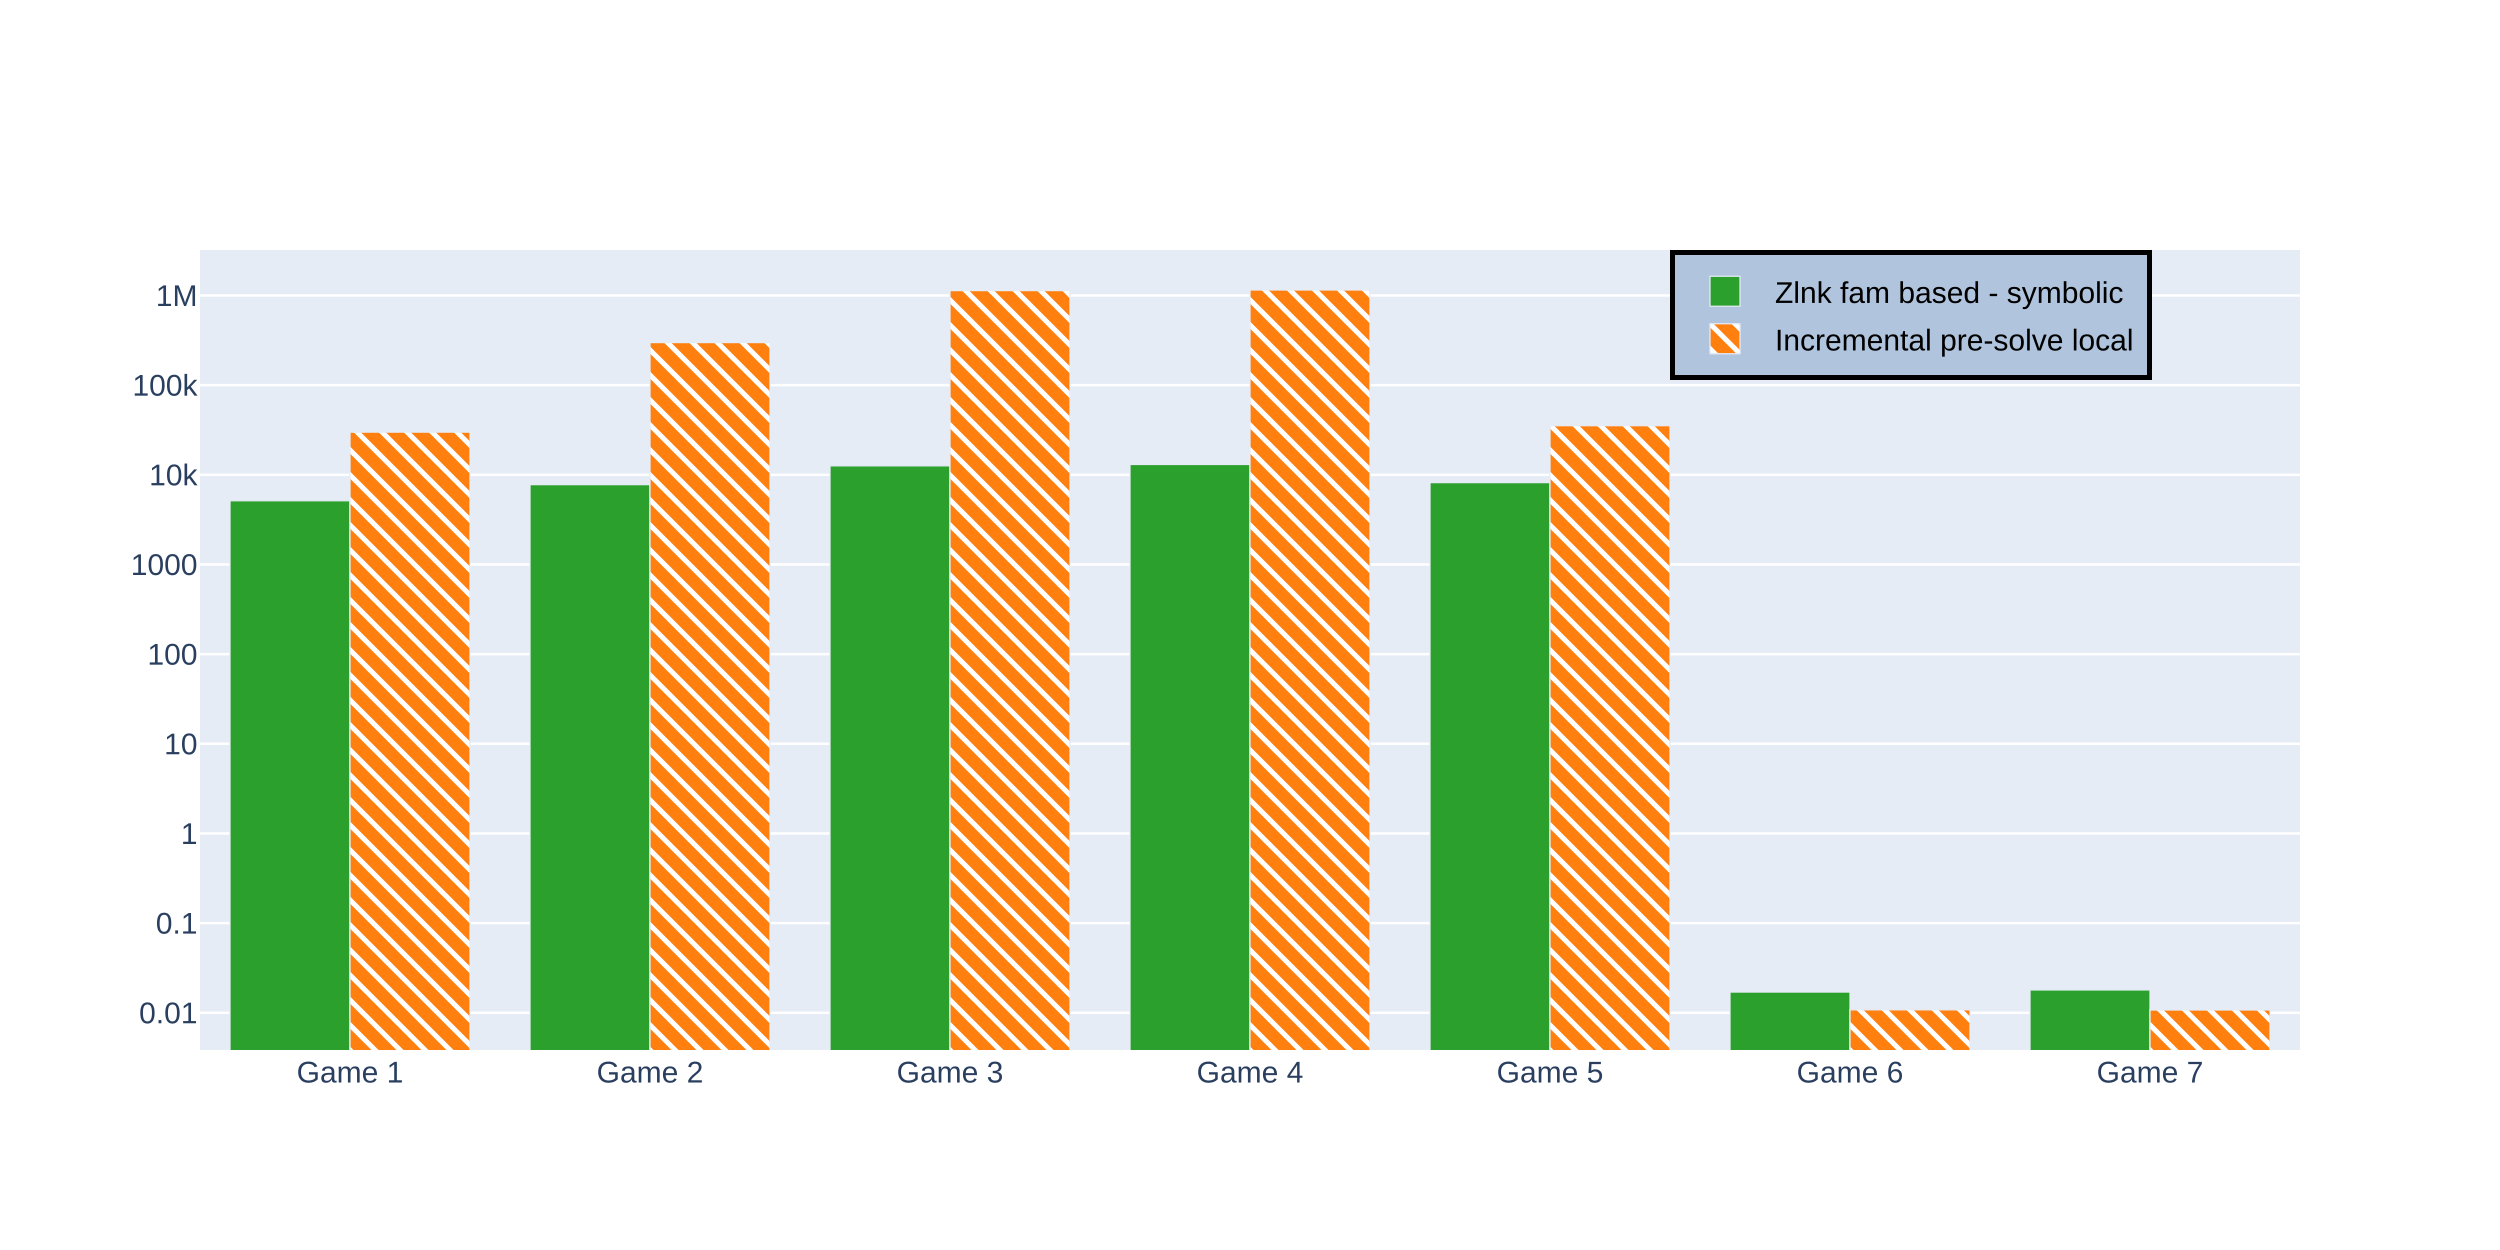
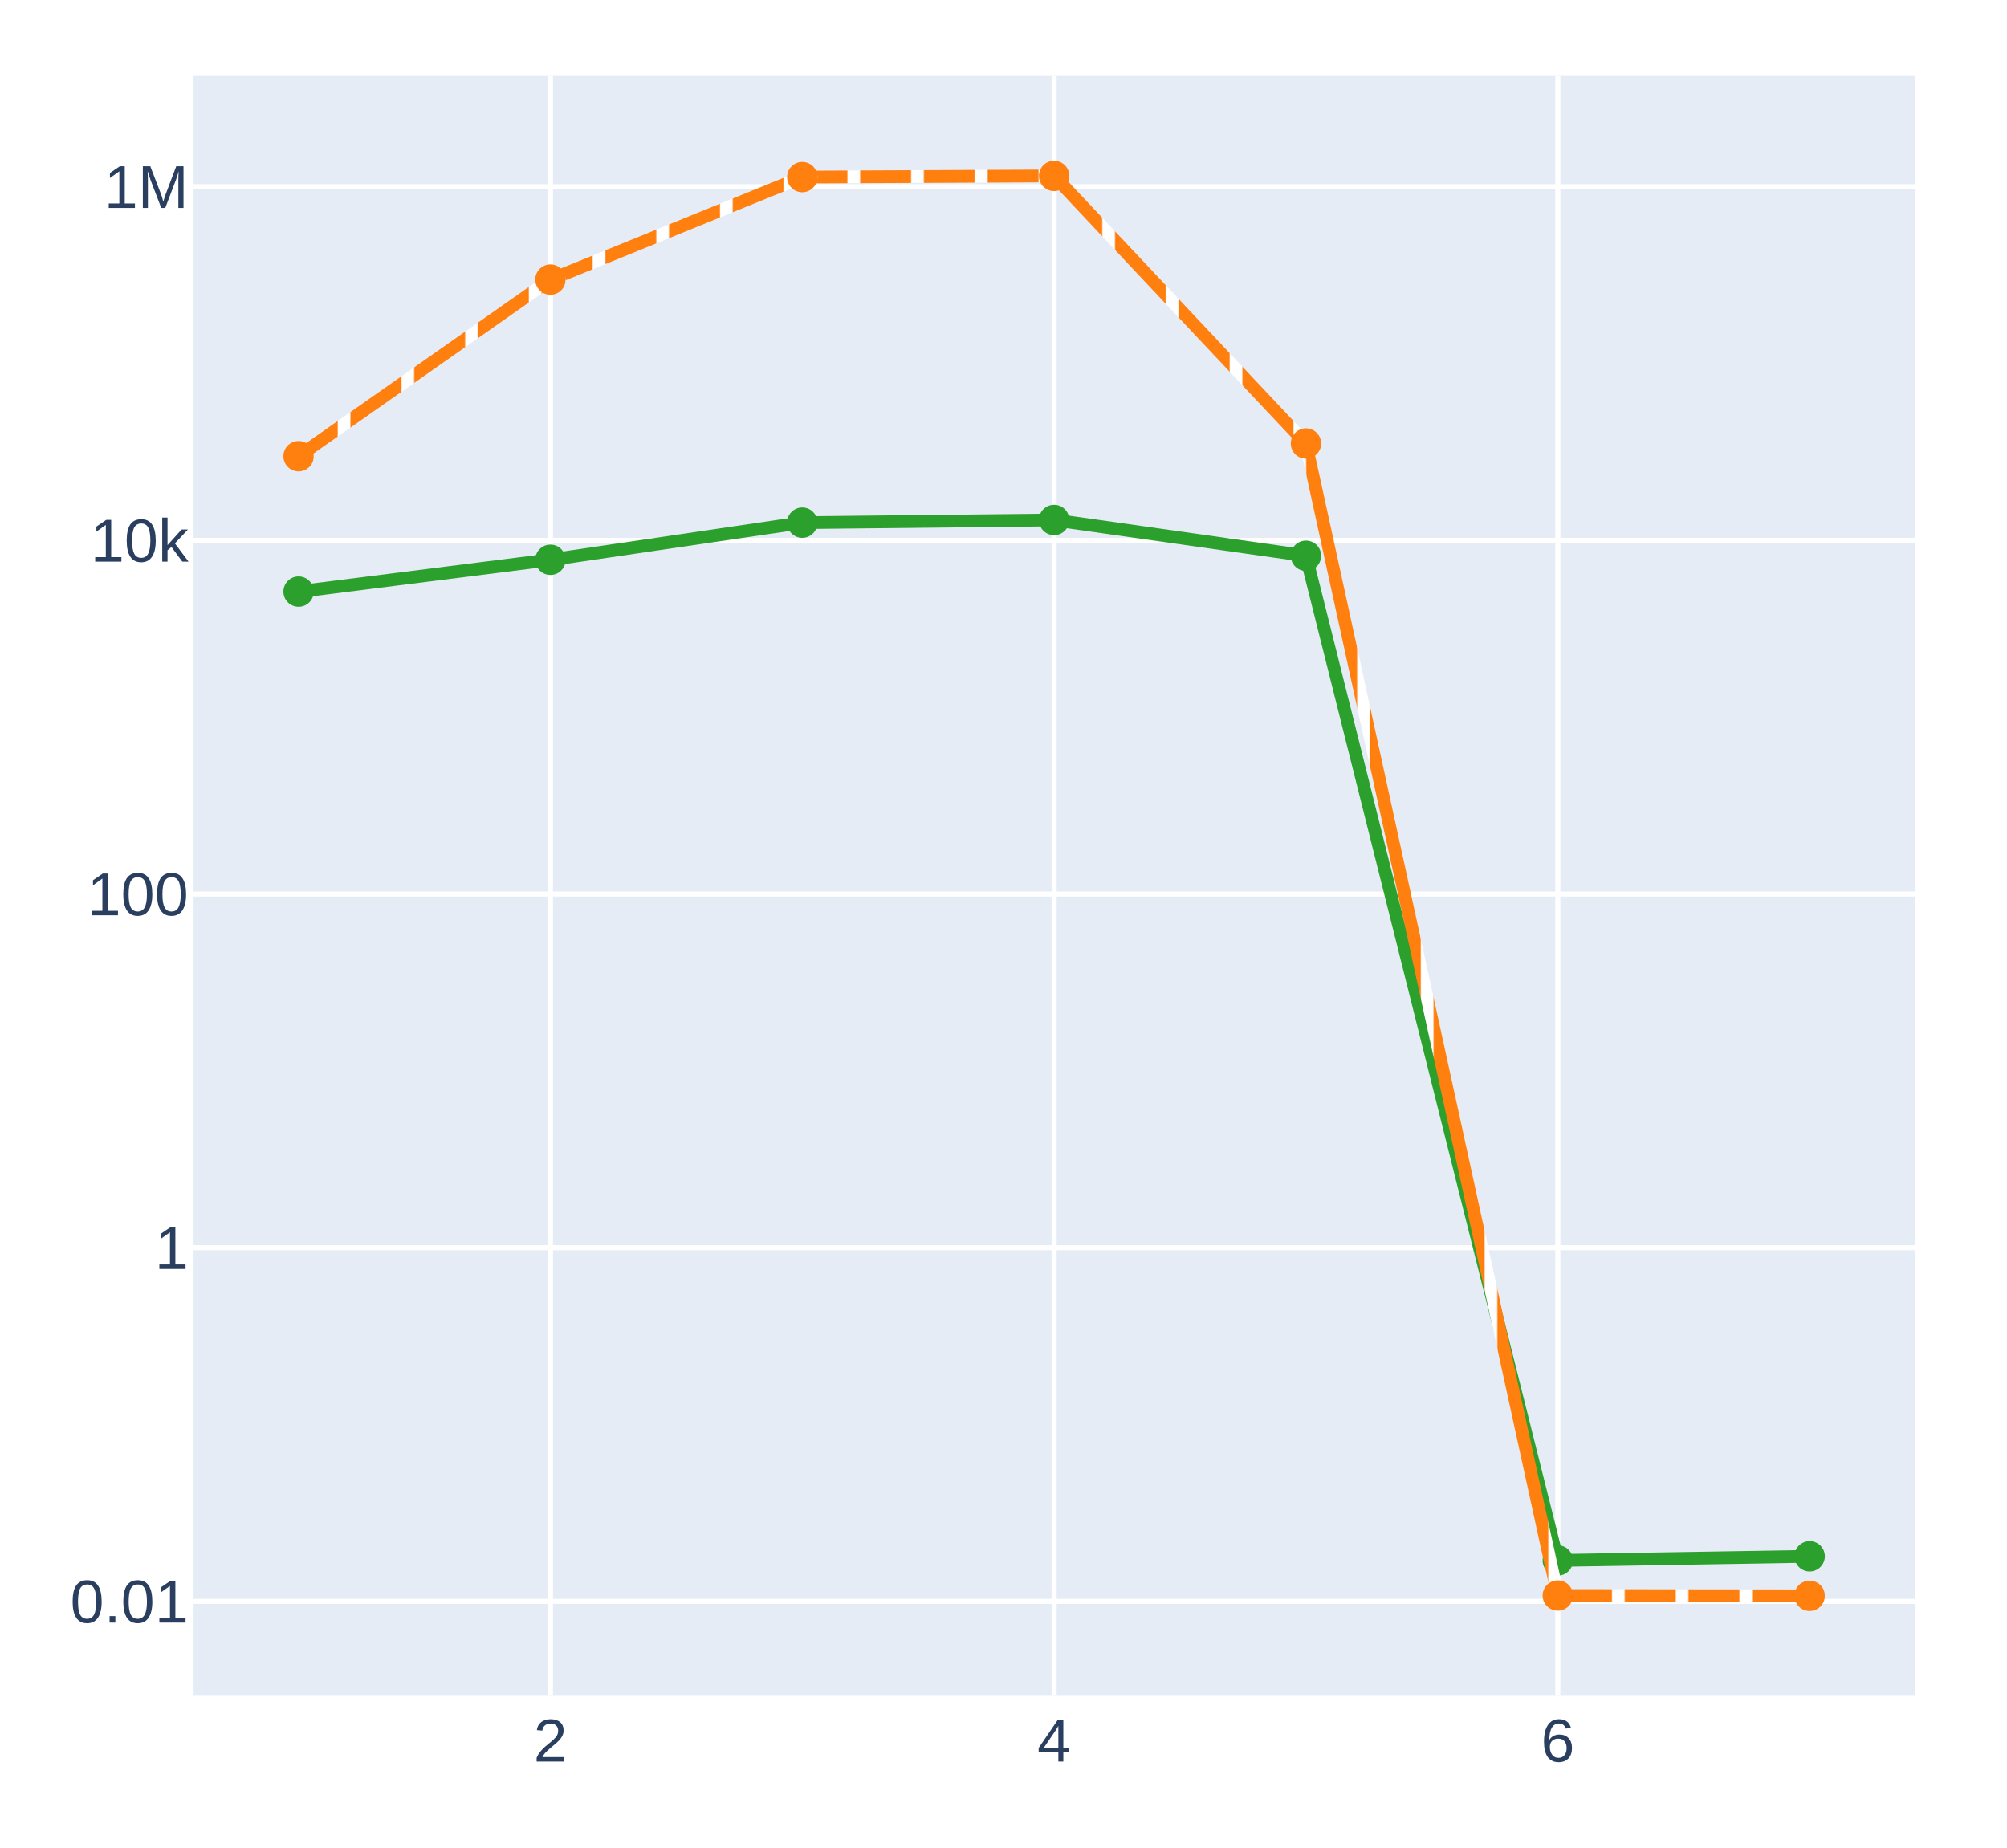
- <svg xmlns="http://www.w3.org/2000/svg" class="main-svg" width="1000" height="500" viewBox="0 0 1000 500">
+ <svg xmlns="http://www.w3.org/2000/svg" class="main-svg" width="315" height="290" viewBox="55 85 370 365">
  <defs>
    <pattern id="pattern0" patternUnits="userSpaceOnUse" width="10" height="10">
      <rect x="0" y="0" width="10" height="10" style="fill: rgb(148, 103, 190)" />
-       <line x1="0" y1="0" x2="10" y2="10" style="stroke: white;stroke-width:2" />
-       <line x1="-1" x2="1" y1="9" y2="11" style="stroke: white;stroke-width:2" />
-       <line x1="9" x2="11" y1="-1" y2="1" style="stroke: white;stroke-width:2" />
+       <line x1="4" x2="4" y1="0" y2="10" style="stroke: white;stroke-width:2" />
    </pattern>
    <pattern id="pattern1" patternUnits="userSpaceOnUse" width="10" height="10">
      <rect x="0" y="0" width="10" height="10" style="fill: rgb(255, 127, 15)" />
-       <line x1="0" y1="0" x2="10" y2="10" style="stroke: white;stroke-width:2" />
-       <line x1="-1" x2="1" y1="9" y2="11" style="stroke: white;stroke-width:2" />
-       <line x1="9" x2="11" y1="-1" y2="1" style="stroke: white;stroke-width:2" />
+       <line x1="4" x2="4" y1="0" y2="10" style="stroke: white;stroke-width:2" />
    </pattern>
    <pattern id="pattern2" patternUnits="userSpaceOnUse" width="10" height="10">
      <rect x="0" y="0" width="10" height="10" style="fill: rgb(31, 119, 181)" />
-       <line x1="0" y1="0" x2="10" y2="10" style="stroke: white;stroke-width:2" />
-       <line x1="-1" x2="1" y1="9" y2="11" style="stroke: white;stroke-width:2" />
-       <line x1="9" x2="11" y1="-1" y2="1" style="stroke: white;stroke-width:2" />
+       <line x1="4" x2="4" y1="0" y2="10" style="stroke: white;stroke-width:2" />
    </pattern>
    <pattern id="pattern3" patternUnits="userSpaceOnUse" width="10" height="10">
      <rect x="0" y="0" width="10" height="10" style="fill: rgb(214, 39, 41)" />
-       <line x1="0" y1="0" x2="10" y2="10" style="stroke: white;stroke-width:2" />
-       <line x1="-1" x2="1" y1="9" y2="11" style="stroke: white;stroke-width:2" />
-       <line x1="9" x2="11" y1="-1" y2="1" style="stroke: white;stroke-width:2" />
+       <line x1="4" x2="4" y1="0" y2="10" style="stroke: white;stroke-width:2" />
    </pattern>
    <pattern id="pattern4" patternUnits="userSpaceOnUse" width="10" height="10">
      <rect x="0" y="0" width="10" height="10" style="fill: rgb(44, 160, 45)" />
-       <line x1="0" y1="0" x2="10" y2="10" style="stroke: white;stroke-width:2" />
-       <line x1="-1" x2="1" y1="9" y2="11" style="stroke: white;stroke-width:2" />
-       <line x1="9" x2="11" y1="-1" y2="1" style="stroke: white;stroke-width:2" />
+       <line x1="4" x2="4" y1="0" y2="10" style="stroke: white;stroke-width:2" />
    </pattern>
  </defs>
-   <rect x="0" y="0" width="1000" height="500" style="fill: rgb(255, 255, 255); fill-opacity: 1;" />
-   <defs id="defs-1603ba">
+   <rect x="0" y="0" width="500" height="500" style="fill: rgb(255, 255, 255); fill-opacity: 1;" />
+   <defs id="defs-356455">
    <g class="clips">
-       <clipPath id="clip1603baxyplot" class="plotclip">
-         <rect width="840" height="320" />
+       <clipPath id="clip356455xyplot" class="plotclip">
+         <rect width="340" height="320" />
      </clipPath>
-       <clipPath class="axesclip" id="clip1603bax">
-         <rect x="80" y="0" width="840" height="500" />
+       <clipPath class="axesclip" id="clip356455x">
+         <rect x="80" y="0" width="340" height="500" />
      </clipPath>
-       <clipPath class="axesclip" id="clip1603bay">
-         <rect x="0" y="100" width="1000" height="320" />
+       <clipPath class="axesclip" id="clip356455y">
+         <rect x="0" y="100" width="500" height="320" />
      </clipPath>
-       <clipPath class="axesclip" id="clip1603baxy">
-         <rect x="80" y="100" width="840" height="320" />
+       <clipPath class="axesclip" id="clip356455xy">
+         <rect x="80" y="100" width="340" height="320" />
      </clipPath>
    </g>
    <g class="gradients" />
  </defs>
  <g class="bglayer">
-     <rect class="bg" x="80" y="100" width="840" height="320" style="fill: rgb(229, 236, 246); fill-opacity: 1; stroke-width: 0;" />
+     <rect class="bg" x="80" y="100" width="340" height="320" style="fill: rgb(229, 236, 246); fill-opacity: 1; stroke-width: 0;" />
  </g>
  <g class="layer-below">
    <g class="imagelayer" />
    <g class="shapelayer" />
  </g>
  <g class="cartesianlayer">
    <g class="subplot xy">
      <g class="layer-subplot">
        <g class="shapelayer" />
        <g class="imagelayer" />
      </g>
      <g class="gridlayer">
-         <g class="x" />
+         <g class="x">
+           <path class="xgrid crisp" transform="translate(150.5,0)" d="M0,100v320" style="stroke: rgb(255, 255, 255); stroke-opacity: 1; stroke-width: 1px;" />
+           <path class="xgrid crisp" transform="translate(250,0)" d="M0,100v320" style="stroke: rgb(255, 255, 255); stroke-opacity: 1; stroke-width: 1px;" />
+           <path class="xgrid crisp" transform="translate(349.5,0)" d="M0,100v320" style="stroke: rgb(255, 255, 255); stroke-opacity: 1; stroke-width: 1px;" />
+         </g>
        <g class="y">
-           <path class="ygrid crisp" transform="translate(0,405.12)" d="M80,0h840" style="stroke: rgb(255, 255, 255); stroke-opacity: 1; stroke-width: 1px;" />
-           <path class="ygrid crisp" transform="translate(0,369.25)" d="M80,0h840" style="stroke: rgb(255, 255, 255); stroke-opacity: 1; stroke-width: 1px;" />
-           <path class="ygrid crisp" transform="translate(0,333.39)" d="M80,0h840" style="stroke: rgb(255, 255, 255); stroke-opacity: 1; stroke-width: 1px;" />
-           <path class="ygrid crisp" transform="translate(0,297.52)" d="M80,0h840" style="stroke: rgb(255, 255, 255); stroke-opacity: 1; stroke-width: 1px;" />
-           <path class="ygrid crisp" transform="translate(0,261.66)" d="M80,0h840" style="stroke: rgb(255, 255, 255); stroke-opacity: 1; stroke-width: 1px;" />
-           <path class="ygrid crisp" transform="translate(0,225.79)" d="M80,0h840" style="stroke: rgb(255, 255, 255); stroke-opacity: 1; stroke-width: 1px;" />
-           <path class="ygrid crisp" transform="translate(0,189.93)" d="M80,0h840" style="stroke: rgb(255, 255, 255); stroke-opacity: 1; stroke-width: 1px;" />
-           <path class="ygrid crisp" transform="translate(0,154.06)" d="M80,0h840" style="stroke: rgb(255, 255, 255); stroke-opacity: 1; stroke-width: 1px;" />
-           <path class="ygrid crisp" transform="translate(0,118.2)" d="M80,0h840" style="stroke: rgb(255, 255, 255); stroke-opacity: 1; stroke-width: 1px;" />
+           <path class="ygrid crisp" transform="translate(0,401.34)" d="M80,0h340" style="stroke: rgb(255, 255, 255); stroke-opacity: 1; stroke-width: 1px;" />
+           <path class="ygrid crisp" transform="translate(0,331.48)" d="M80,0h340" style="stroke: rgb(255, 255, 255); stroke-opacity: 1; stroke-width: 1px;" />
+           <path class="ygrid crisp" transform="translate(0,261.61)" d="M80,0h340" style="stroke: rgb(255, 255, 255); stroke-opacity: 1; stroke-width: 1px;" />
+           <path class="ygrid crisp" transform="translate(0,191.75)" d="M80,0h340" style="stroke: rgb(255, 255, 255); stroke-opacity: 1; stroke-width: 1px;" />
+           <path class="ygrid crisp" transform="translate(0,121.89)" d="M80,0h340" style="stroke: rgb(255, 255, 255); stroke-opacity: 1; stroke-width: 1px;" />
        </g>
      </g>
      <g class="zerolinelayer" />
      <path class="xlines-below" />
      <path class="ylines-below" />
      <g class="overlines-below" />
      <g class="xaxislayer-below" />
      <g class="yaxislayer-below" />
      <g class="overaxes-below" />
-       <g class="plot" transform="translate(80, 100)" clip-path="url('#clip1603baxyplot')">
-         <g class="barlayer mlayer">
-           <g class="trace bars" style="opacity: 1;">
+       <g class="plot" transform="translate(80, 100)" clip-path="url('#clip356455xyplot')">
+         <g class="scatterlayer mlayer">
+           <g class="trace scatter tracea5d747" style="stroke-miterlimit: 2; opacity: 1;">
+             <g class="fills" />
+             <g class="errorbars" />
+             <g class="lines">
+               <path class="js-line" d="M20.75,101.87L70.5,95.58L120.25,88.25L170,87.72L219.75,94.79L269.5,293.26L319.25,292.44" style="vector-effect: non-scaling-stroke; fill: none; stroke: rgb(44, 160, 44); stroke-opacity: 1; stroke-width: 2px; opacity: 1;" />
+             </g>
            <g class="points">
-               <g class="point">
-                 <path d="M12,3360V100.31H60V3360Z" style="vector-effect: non-scaling-stroke; opacity: 1; stroke-width: 0.5px; fill: rgb(44, 160, 44); fill-opacity: 1; stroke: rgb(229, 236, 246); stroke-opacity: 1;" />
-               </g>
-               <g class="point">
-                 <path d="M132,3360V93.86H180V3360Z" style="vector-effect: non-scaling-stroke; opacity: 1; stroke-width: 0.5px; fill: rgb(44, 160, 44); fill-opacity: 1; stroke: rgb(229, 236, 246); stroke-opacity: 1;" />
-               </g>
-               <g class="point">
-                 <path d="M252,3360V86.34H300V3360Z" style="vector-effect: non-scaling-stroke; opacity: 1; stroke-width: 0.5px; fill: rgb(44, 160, 44); fill-opacity: 1; stroke: rgb(229, 236, 246); stroke-opacity: 1;" />
-               </g>
-               <g class="point">
-                 <path d="M372,3360V85.79H420V3360Z" style="vector-effect: non-scaling-stroke; opacity: 1; stroke-width: 0.5px; fill: rgb(44, 160, 44); fill-opacity: 1; stroke: rgb(229, 236, 246); stroke-opacity: 1;" />
-               </g>
-               <g class="point">
-                 <path d="M492,3360V93.05H540V3360Z" style="vector-effect: non-scaling-stroke; opacity: 1; stroke-width: 0.5px; fill: rgb(44, 160, 44); fill-opacity: 1; stroke: rgb(229, 236, 246); stroke-opacity: 1;" />
-               </g>
-               <g class="point">
-                 <path d="M612,3360V296.82H660V3360Z" style="vector-effect: non-scaling-stroke; opacity: 1; stroke-width: 0.5px; fill: rgb(44, 160, 44); fill-opacity: 1; stroke: rgb(229, 236, 246); stroke-opacity: 1;" />
-               </g>
-               <g class="point">
-                 <path d="M732,3360V295.98H780V3360Z" style="vector-effect: non-scaling-stroke; opacity: 1; stroke-width: 0.5px; fill: rgb(44, 160, 44); fill-opacity: 1; stroke: rgb(229, 236, 246); stroke-opacity: 1;" />
-               </g>
+               <path class="point" transform="translate(20.75,101.87)" d="M3,0A3,3 0 1,1 0,-3A3,3 0 0,1 3,0Z" style="opacity: 1; stroke-width: 0px; fill: rgb(44, 160, 44); fill-opacity: 1;" />
+               <path class="point" transform="translate(70.5,95.58)" d="M3,0A3,3 0 1,1 0,-3A3,3 0 0,1 3,0Z" style="opacity: 1; stroke-width: 0px; fill: rgb(44, 160, 44); fill-opacity: 1;" />
+               <path class="point" transform="translate(120.25,88.25)" d="M3,0A3,3 0 1,1 0,-3A3,3 0 0,1 3,0Z" style="opacity: 1; stroke-width: 0px; fill: rgb(44, 160, 44); fill-opacity: 1;" />
+               <path class="point" transform="translate(170,87.72)" d="M3,0A3,3 0 1,1 0,-3A3,3 0 0,1 3,0Z" style="opacity: 1; stroke-width: 0px; fill: rgb(44, 160, 44); fill-opacity: 1;" />
+               <path class="point" transform="translate(219.75,94.79)" d="M3,0A3,3 0 1,1 0,-3A3,3 0 0,1 3,0Z" style="opacity: 1; stroke-width: 0px; fill: rgb(44, 160, 44); fill-opacity: 1;" />
+               <path class="point" transform="translate(269.5,293.26)" d="M3,0A3,3 0 1,1 0,-3A3,3 0 0,1 3,0Z" style="opacity: 1; stroke-width: 0px; fill: rgb(44, 160, 44); fill-opacity: 1;" />
+               <path class="point" transform="translate(319.25,292.44)" d="M3,0A3,3 0 1,1 0,-3A3,3 0 0,1 3,0Z" style="opacity: 1; stroke-width: 0px; fill: rgb(44, 160, 44); fill-opacity: 1;" />
            </g>
+             <g class="text" />
          </g>
-           <g class="trace bars" style="opacity: 1;">
+           <g class="trace scatter tracef93baa" style="stroke-miterlimit: 2; opacity: 1;">
+             <g class="fills" />
+             <g class="errorbars" />
+             <g class="lines">
+               <path class="js-line" d="M20.75,75.12L70.5,40.23L120.25,19.98L170,19.75L219.75,72.61L269.5,300.19L319.25,300.25" style="vector-effect: non-scaling-stroke; fill: none; stroke: url(#pattern1); stroke-opacity: 1; stroke-width: 2px; opacity: 1;" />
+             </g>
            <g class="points">
-               <g class="point">
-                 <path d="M60,3360V72.85H108V3360Z" style="vector-effect: non-scaling-stroke; opacity: 1; stroke-width: 0.5px; fill: url(#pattern1); fill-opacity: 1; stroke: rgb(229, 236, 246); stroke-opacity: 1;" />
-               </g>
-               <g class="point">
-                 <path d="M180,3360V37.03H228V3360Z" style="vector-effect: non-scaling-stroke; opacity: 1; stroke-width: 0.5px; fill: url(#pattern1); fill-opacity: 1; stroke: rgb(229, 236, 246); stroke-opacity: 1;" />
-               </g>
-               <g class="point">
-                 <path d="M300,3360V16.24H348V3360Z" style="vector-effect: non-scaling-stroke; opacity: 1; stroke-width: 0.5px; fill: url(#pattern1); fill-opacity: 1; stroke: rgb(229, 236, 246); stroke-opacity: 1;" />
-               </g>
-               <g class="point">
-                 <path d="M420,3360V16H468V3360Z" style="vector-effect: non-scaling-stroke; opacity: 1; stroke-width: 0.5px; fill: url(#pattern1); fill-opacity: 1; stroke: rgb(229, 236, 246); stroke-opacity: 1;" />
-               </g>
-               <g class="point">
-                 <path d="M540,3360V70.28H588V3360Z" style="vector-effect: non-scaling-stroke; opacity: 1; stroke-width: 0.5px; fill: url(#pattern1); fill-opacity: 1; stroke: rgb(229, 236, 246); stroke-opacity: 1;" />
-               </g>
-               <g class="point">
-                 <path d="M660,3360V303.94H708V3360Z" style="vector-effect: non-scaling-stroke; opacity: 1; stroke-width: 0.5px; fill: url(#pattern1); fill-opacity: 1; stroke: rgb(229, 236, 246); stroke-opacity: 1;" />
-               </g>
-               <g class="point">
-                 <path d="M780,3360V304H828V3360Z" style="vector-effect: non-scaling-stroke; opacity: 1; stroke-width: 0.5px; fill: url(#pattern1); fill-opacity: 1; stroke: rgb(229, 236, 246); stroke-opacity: 1;" />
-               </g>
+               <path class="point" transform="translate(20.75,75.12)" d="M3,0A3,3 0 1,1 0,-3A3,3 0 0,1 3,0Z" style="opacity: 1; stroke-width: 0px; fill: url(#pattern1); fill-opacity: 1;" />
+               <path class="point" transform="translate(70.5,40.23)" d="M3,0A3,3 0 1,1 0,-3A3,3 0 0,1 3,0Z" style="opacity: 1; stroke-width: 0px; fill: url(#pattern1); fill-opacity: 1;" />
+               <path class="point" transform="translate(120.25,19.98)" d="M3,0A3,3 0 1,1 0,-3A3,3 0 0,1 3,0Z" style="opacity: 1; stroke-width: 0px; fill: url(#pattern1); fill-opacity: 1;" />
+               <path class="point" transform="translate(170,19.75)" d="M3,0A3,3 0 1,1 0,-3A3,3 0 0,1 3,0Z" style="opacity: 1; stroke-width: 0px; fill: url(#pattern1); fill-opacity: 1;" />
+               <path class="point" transform="translate(219.75,72.61)" d="M3,0A3,3 0 1,1 0,-3A3,3 0 0,1 3,0Z" style="opacity: 1; stroke-width: 0px; fill: url(#pattern1); fill-opacity: 1;" />
+               <path class="point" transform="translate(269.5,300.19)" d="M3,0A3,3 0 1,1 0,-3A3,3 0 0,1 3,0Z" style="opacity: 1; stroke-width: 0px; fill: url(#pattern1); fill-opacity: 1;" />
+               <path class="point" transform="translate(319.25,300.25)" d="M3,0A3,3 0 1,1 0,-3A3,3 0 0,1 3,0Z" style="opacity: 1; stroke-width: 0px; fill: url(#pattern1); fill-opacity: 1;" />
            </g>
+             <g class="text" />
          </g>
        </g>
      </g>
      <g class="overplot" />
      <path class="xlines-above crisp" d="M0,0" style="fill: none;" />
      <path class="ylines-above crisp" d="M0,0" style="fill: none;" />
      <g class="overlines-above" />
      <g class="xaxislayer-above">
        <g class="xtick">
-           <text text-anchor="middle" x="0" y="433" transform="translate(140,0)" style="font-family: arial, verdana, arial, arial; font-size: 12px; fill: rgb(42, 63, 95); fill-opacity: 1; white-space: pre;">Game 1</text>
+           <text text-anchor="middle" x="0" y="433" transform="translate(150.5,0)" style="font-family: arial, verdana, arial, arial; font-size: 12px; fill: rgb(42, 63, 95); fill-opacity: 1; white-space: pre;">2</text>
        </g>
        <g class="xtick">
-           <text text-anchor="middle" x="0" y="433" transform="translate(260,0)" style="font-family: arial, verdana, arial, arial; font-size: 12px; fill: rgb(42, 63, 95); fill-opacity: 1; white-space: pre;">Game 2</text>
+           <text text-anchor="middle" x="0" y="433" transform="translate(250,0)" style="font-family: arial, verdana, arial, arial; font-size: 12px; fill: rgb(42, 63, 95); fill-opacity: 1; white-space: pre;">4</text>
        </g>
        <g class="xtick">
-           <text text-anchor="middle" x="0" y="433" transform="translate(380,0)" style="font-family: arial, verdana, arial, arial; font-size: 12px; fill: rgb(42, 63, 95); fill-opacity: 1; white-space: pre;">Game 3</text>
-         </g>
-         <g class="xtick">
-           <text text-anchor="middle" x="0" y="433" transform="translate(500,0)" style="font-family: arial, verdana, arial, arial; font-size: 12px; fill: rgb(42, 63, 95); fill-opacity: 1; white-space: pre;">Game 4</text>
-         </g>
-         <g class="xtick">
-           <text text-anchor="middle" x="0" y="433" transform="translate(620,0)" style="font-family: arial, verdana, arial, arial; font-size: 12px; fill: rgb(42, 63, 95); fill-opacity: 1; white-space: pre;">Game 5</text>
-         </g>
-         <g class="xtick">
-           <text text-anchor="middle" x="0" y="433" transform="translate(740,0)" style="font-family: arial, verdana, arial, arial; font-size: 12px; fill: rgb(42, 63, 95); fill-opacity: 1; white-space: pre;">Game 6</text>
-         </g>
-         <g class="xtick">
-           <text text-anchor="middle" x="0" y="433" transform="translate(860,0)" style="font-family: arial, verdana, arial, arial; font-size: 12px; fill: rgb(42, 63, 95); fill-opacity: 1; white-space: pre;">Game 7</text>
+           <text text-anchor="middle" x="0" y="433" transform="translate(349.5,0)" style="font-family: arial, verdana, arial, arial; font-size: 12px; fill: rgb(42, 63, 95); fill-opacity: 1; white-space: pre;">6</text>
        </g>
      </g>
      <g class="yaxislayer-above">
        <g class="ytick">
-           <text text-anchor="end" x="79" y="4.2" transform="translate(0,405.12)" style="font-family: arial, verdana, arial, arial; font-size: 12px; fill: rgb(42, 63, 95); fill-opacity: 1; white-space: pre;">0.01</text>
+           <text text-anchor="end" x="79" y="4.2" transform="translate(0,401.34)" style="font-family: arial, verdana, arial, arial; font-size: 12px; fill: rgb(42, 63, 95); fill-opacity: 1; white-space: pre;">0.01</text>
        </g>
        <g class="ytick">
-           <text text-anchor="end" x="79" y="4.2" transform="translate(0,369.25)" style="font-family: arial, verdana, arial, arial; font-size: 12px; fill: rgb(42, 63, 95); fill-opacity: 1; white-space: pre;">0.1</text>
+           <text text-anchor="end" x="79" y="4.2" transform="translate(0,331.48)" style="font-family: arial, verdana, arial, arial; font-size: 12px; fill: rgb(42, 63, 95); fill-opacity: 1; white-space: pre;">1</text>
        </g>
        <g class="ytick">
-           <text text-anchor="end" x="79" y="4.2" transform="translate(0,333.39)" style="font-family: arial, verdana, arial, arial; font-size: 12px; fill: rgb(42, 63, 95); fill-opacity: 1; white-space: pre;">1</text>
+           <text text-anchor="end" x="79" y="4.2" transform="translate(0,261.61)" style="font-family: arial, verdana, arial, arial; font-size: 12px; fill: rgb(42, 63, 95); fill-opacity: 1; white-space: pre;">100</text>
        </g>
        <g class="ytick">
-           <text text-anchor="end" x="79" y="4.2" transform="translate(0,297.52)" style="font-family: arial, verdana, arial, arial; font-size: 12px; fill: rgb(42, 63, 95); fill-opacity: 1; white-space: pre;">10</text>
+           <text text-anchor="end" x="79" y="4.2" transform="translate(0,191.75)" style="font-family: arial, verdana, arial, arial; font-size: 12px; fill: rgb(42, 63, 95); fill-opacity: 1; white-space: pre;">10k</text>
        </g>
        <g class="ytick">
-           <text text-anchor="end" x="79" y="4.2" transform="translate(0,261.66)" style="font-family: arial, verdana, arial, arial; font-size: 12px; fill: rgb(42, 63, 95); fill-opacity: 1; white-space: pre;">100</text>
-         </g>
-         <g class="ytick">
-           <text text-anchor="end" x="79" y="4.2" transform="translate(0,225.79)" style="font-family: arial, verdana, arial, arial; font-size: 12px; fill: rgb(42, 63, 95); fill-opacity: 1; white-space: pre;">1000</text>
-         </g>
-         <g class="ytick">
-           <text text-anchor="end" x="79" y="4.2" transform="translate(0,189.93)" style="font-family: arial, verdana, arial, arial; font-size: 12px; fill: rgb(42, 63, 95); fill-opacity: 1; white-space: pre;">10k</text>
-         </g>
-         <g class="ytick">
-           <text text-anchor="end" x="79" y="4.2" transform="translate(0,154.06)" style="font-family: arial, verdana, arial, arial; font-size: 12px; fill: rgb(42, 63, 95); fill-opacity: 1; white-space: pre;">100k</text>
-         </g>
-         <g class="ytick">
-           <text text-anchor="end" x="79" y="4.2" transform="translate(0,118.2)" style="font-family: arial, verdana, arial, arial; font-size: 12px; fill: rgb(42, 63, 95); fill-opacity: 1; white-space: pre;">1M</text>
+           <text text-anchor="end" x="79" y="4.2" transform="translate(0,121.89)" style="font-family: arial, verdana, arial, arial; font-size: 12px; fill: rgb(42, 63, 95); fill-opacity: 1; white-space: pre;">1M</text>
        </g>
      </g>
      <g class="overaxes-above" />
    </g>
  </g>
  <g class="polarlayer" />
  <g class="ternarylayer" />
  <g class="geolayer" />
  <g class="funnelarealayer" />
  <g class="pielayer" />
  <g class="sunburstlayer" />
  <g class="glimages" />
-   <defs id="topdefs-1603ba">
+   <defs id="topdefs-356455">
    <g class="clips" />
-     <clipPath id="legend1603ba">
-       <rect width="189" height="48" x="2" y="2" />
-     </clipPath>
  </defs>
  <g class="layer-above">
    <g class="imagelayer" />
    <g class="shapelayer" />
  </g>
  <g class="infolayer">
-     <g class="legend" pointer-events="all" transform="translate(668, 100)">
-       <rect class="bg" shape-rendering="crispEdges" width="191" height="50" x="1" y="1" style="stroke: rgb(0, 0, 0); stroke-opacity: 1; fill: rgb(176, 196, 222); fill-opacity: 1; stroke-width: 2px;" />
-       <g class="scrollbox" transform="translate(0, 0)" clip-path="url('#legend1603ba')">
-         <g class="groups">
-           <g class="traces" transform="translate(2, 16.5)" style="opacity: 1;">
-             <text class="legendtext user-select-none" text-anchor="start" x="40" y="4.68" style="font-family: arial; font-size: 12px; fill: rgb(0, 0, 0); fill-opacity: 1; white-space: pre;">Zlnk fam based - symbolic</text>
-             <g class="layers" style="opacity: 1;">
-               <g class="legendfill" />
-               <g class="legendlines" />
-               <g class="legendsymbols">
-                 <g class="legendpoints">
-                   <path class="legendundefined" d="M6,6H-6V-6H6Z" transform="translate(20,0)" style="stroke-width: 0.5px; fill: rgb(44, 160, 44); fill-opacity: 1; stroke: rgb(229, 236, 246); stroke-opacity: 1;" />
-                 </g>
-               </g>
-             </g>
-             <rect class="legendtoggle" pointer-events="all" x="0" y="-9.5" width="233" height="19" style="cursor: pointer; fill: rgb(0, 0, 0); fill-opacity: 0;" />
-           </g>
-           <g class="traces" transform="translate(2, 35.5)" style="opacity: 1;">
-             <text class="legendtext user-select-none" text-anchor="start" x="40" y="4.68" style="font-family: arial; font-size: 12px; fill: rgb(0, 0, 0); fill-opacity: 1; white-space: pre;">Incremental pre-solve local</text>
-             <g class="layers" style="opacity: 1;">
-               <g class="legendfill" />
-               <g class="legendlines" />
-               <g class="legendsymbols">
-                 <g class="legendpoints">
-                   <path class="legendundefined" d="M6,6H-6V-6H6Z" transform="translate(20,0)" style="stroke-width: 0.5px; fill: url(#pattern1); fill-opacity: 1; stroke: rgb(229, 236, 246); stroke-opacity: 1;" />
-                 </g>
-               </g>
-             </g>
-             <rect class="legendtoggle" pointer-events="all" x="0" y="-9.5" width="233" height="19" style="cursor: pointer; fill: rgb(0, 0, 0); fill-opacity: 0;" />
-           </g>
-         </g>
-       </g>
-       <rect class="scrollbar" rx="20" ry="3" width="0" height="0" x="0" y="0" style="fill: rgb(128, 139, 164); fill-opacity: 1;" />
-     </g>
    <g class="g-gtitle" />
    <g class="g-xtitle" />
    <g class="g-ytitle" />
  </g>
</svg>
